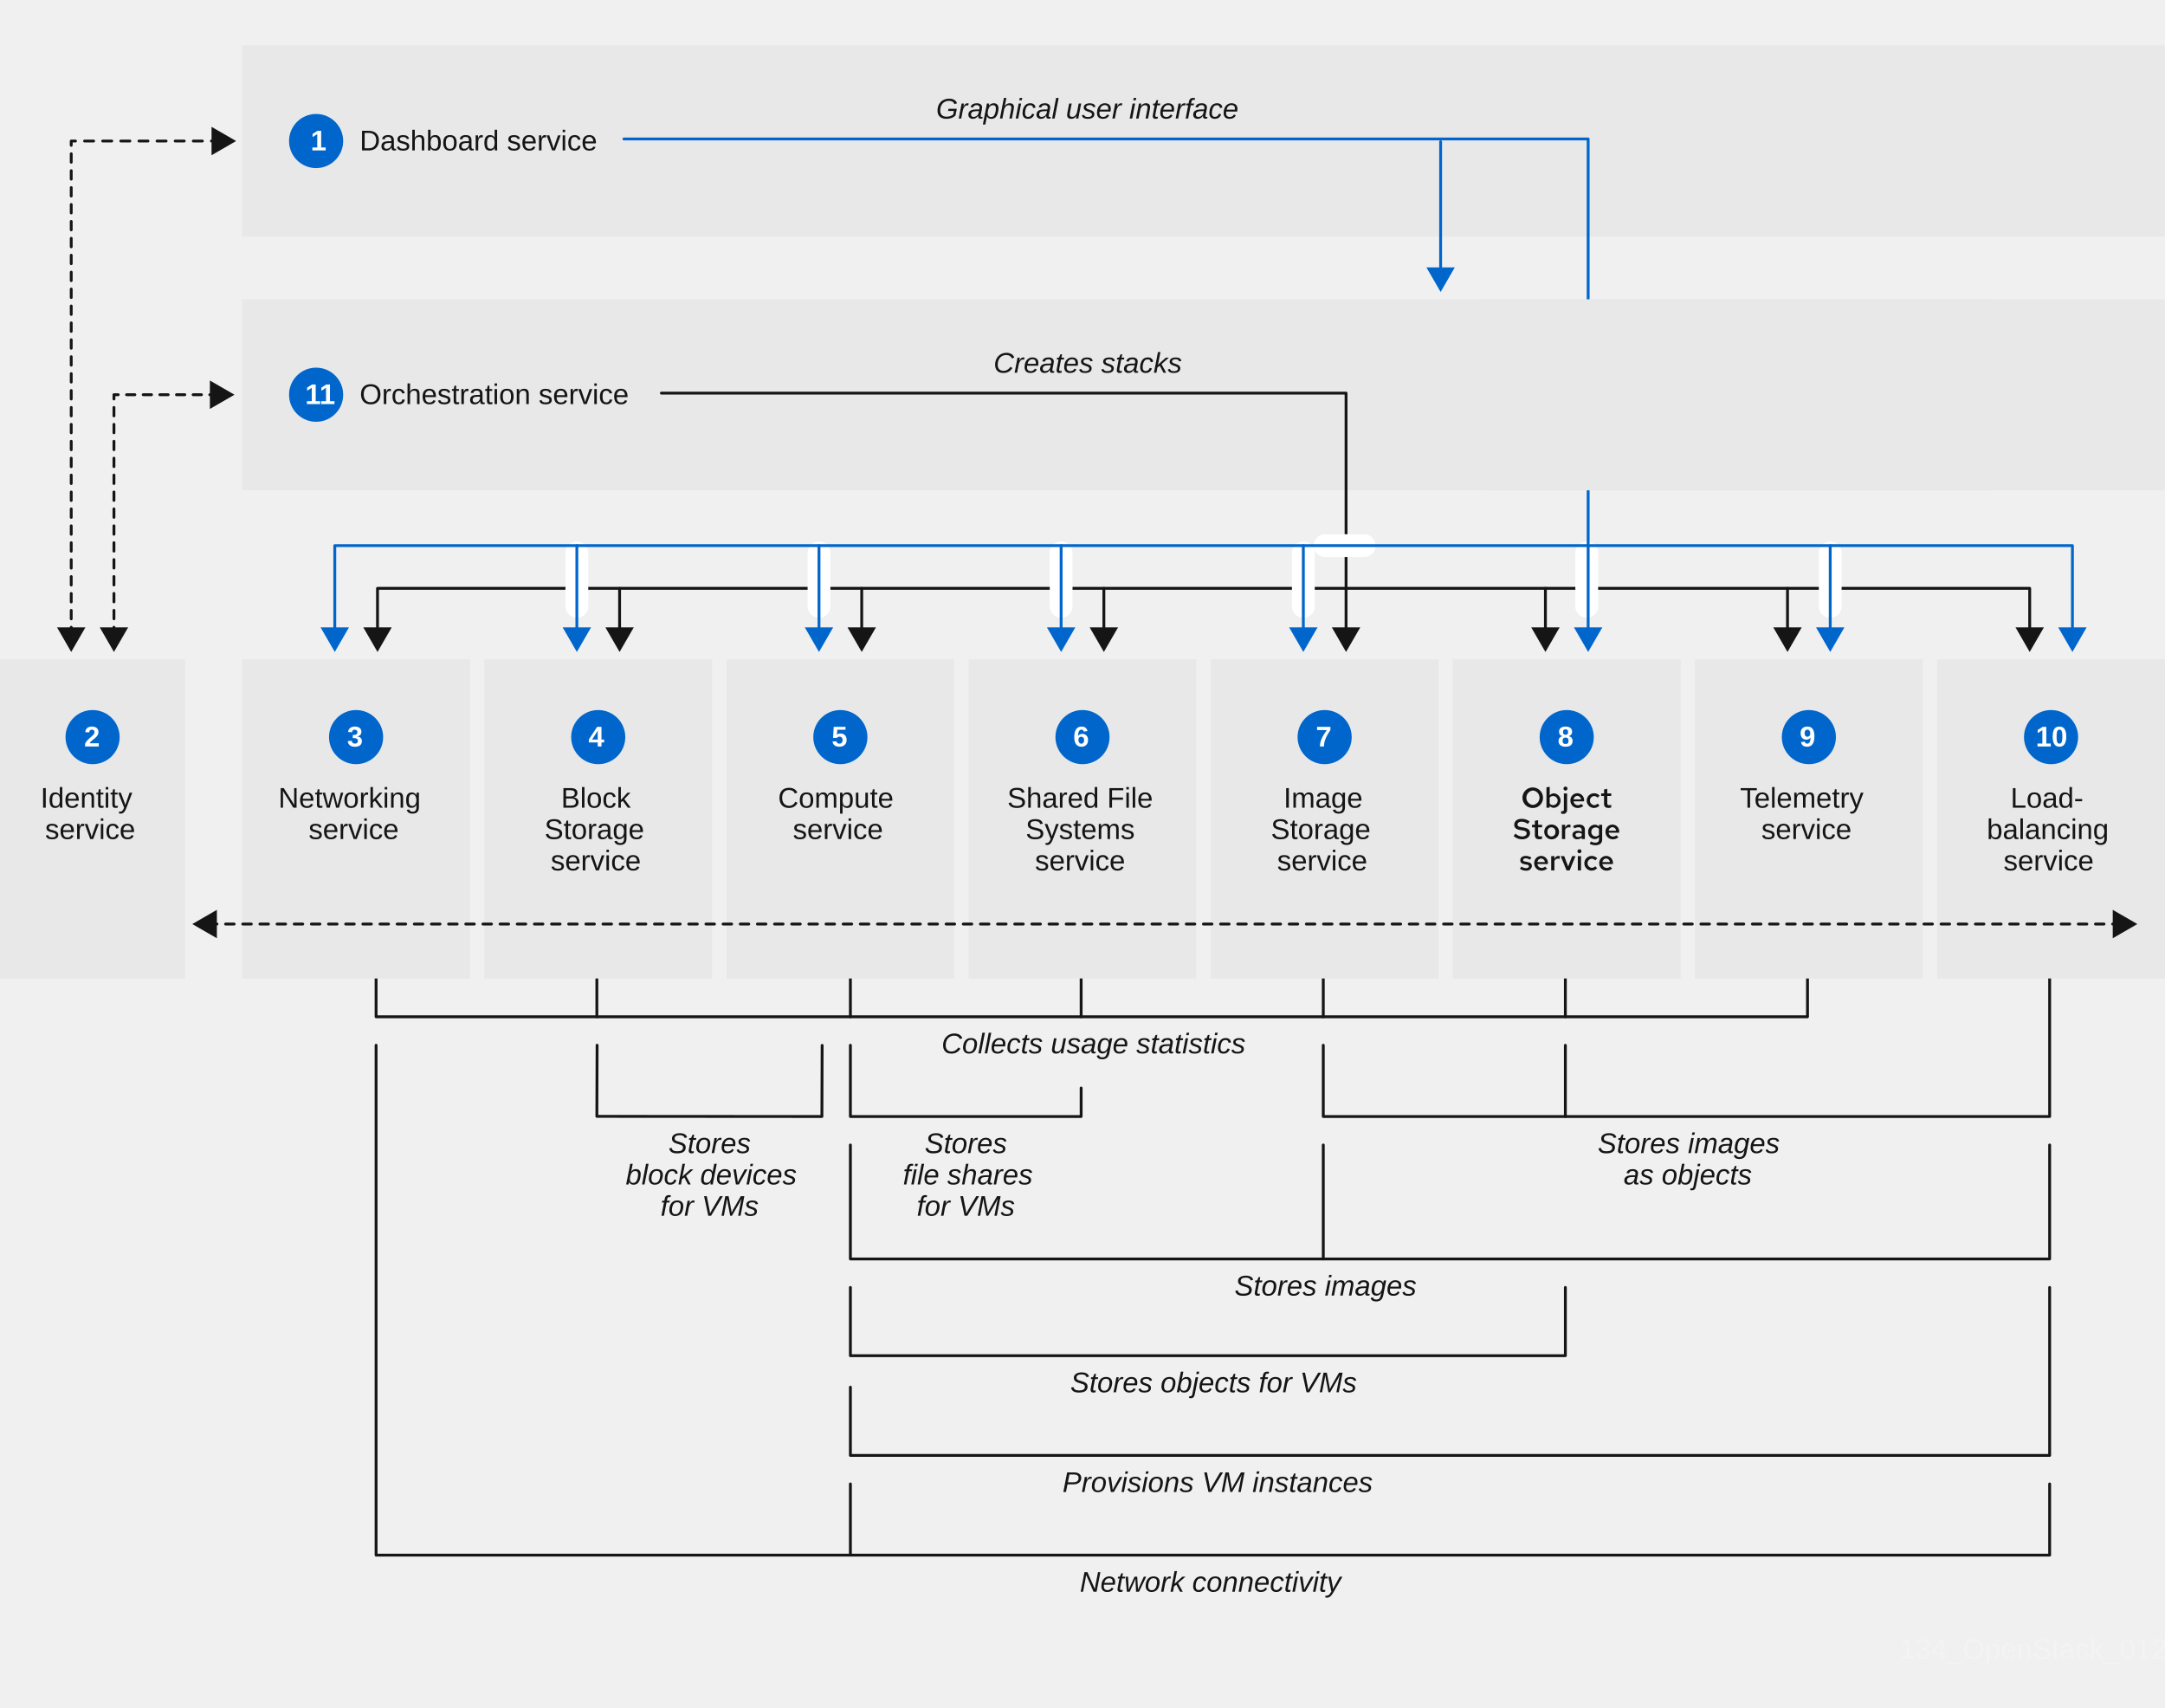
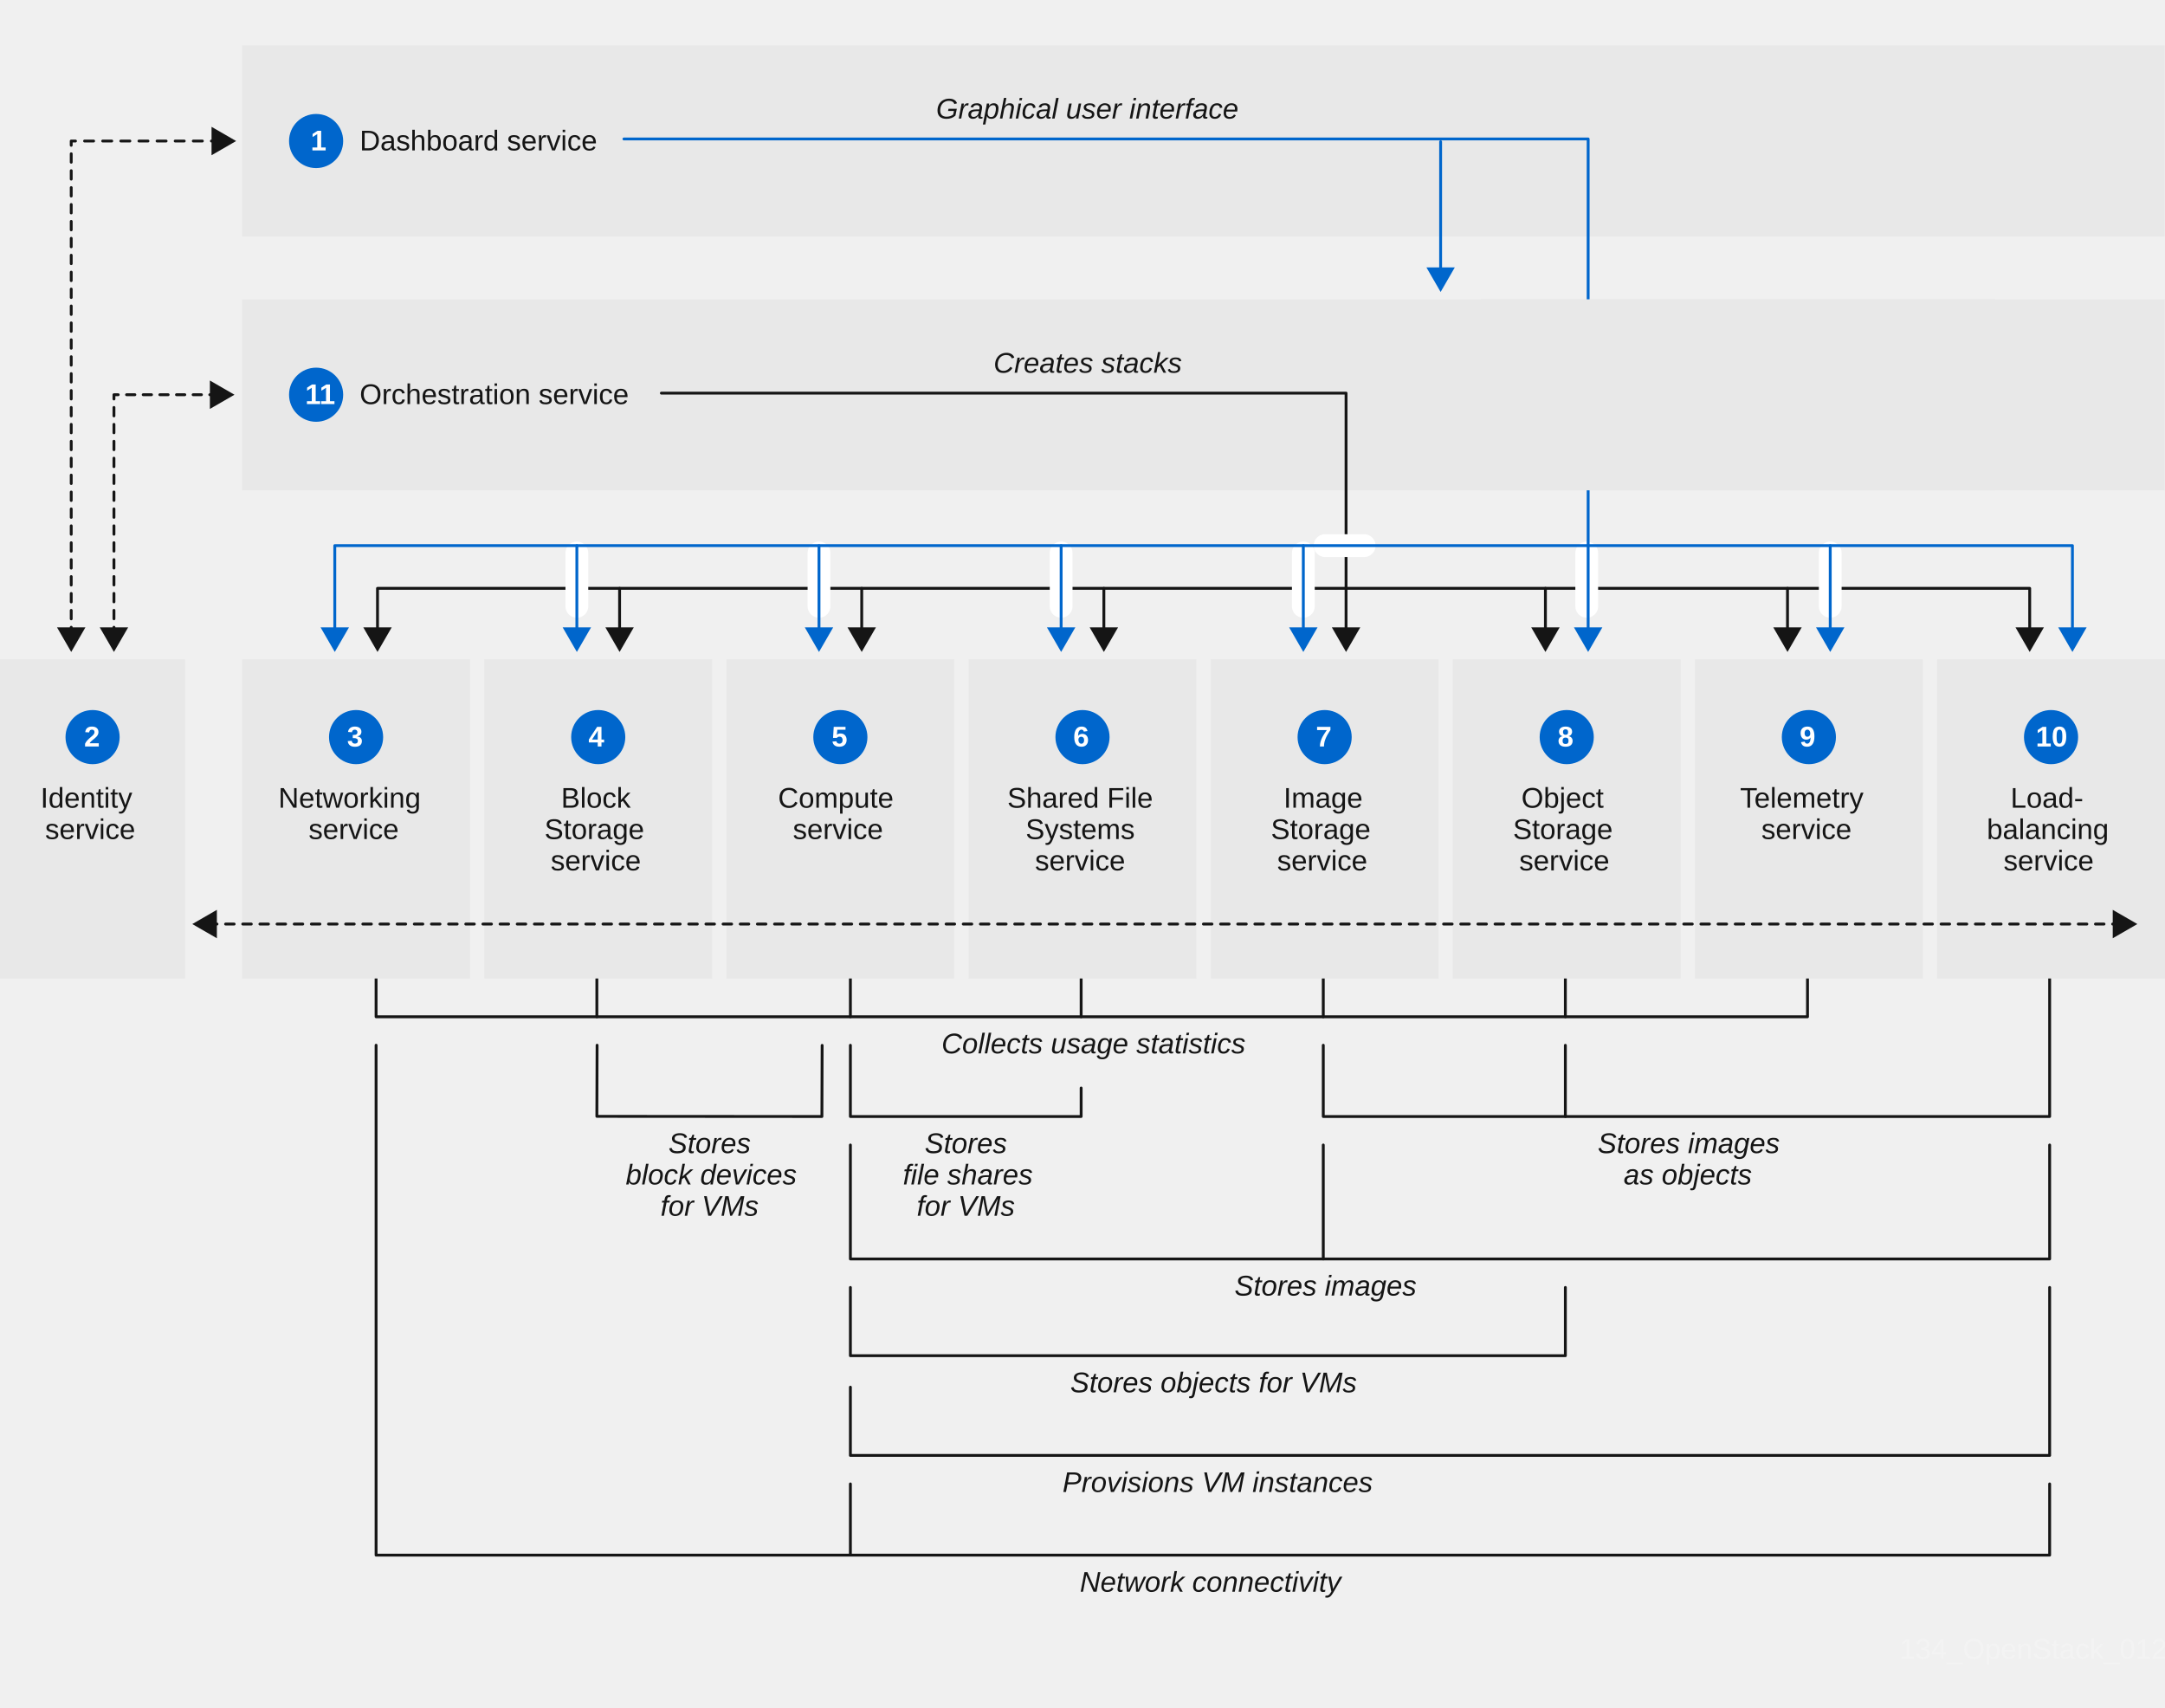
- <svg xmlns="http://www.w3.org/2000/svg" id="ac15c30a-2569-4f9e-b761-9f8e3c5bfe1e" data-name="artwork" width="760" height="599.206">
+ <svg xmlns="http://www.w3.org/2000/svg" id="bf89f82f-19b9-4962-8a4b-f96894149b7a" data-name="artwork" width="760" height="599.206">
  <defs>
-     <style>.b0348dc7-996e-444c-ad64-4f1623950828,.b8bb141e-5f2a-4b8b-8bff-a2b128696cad,.ba7e9391-3ad4-4657-be12-b05b356344ce{fill:none}.b8bb141e-5f2a-4b8b-8bff-a2b128696cad{stroke:#151515}.b0348dc7-996e-444c-ad64-4f1623950828,.b8bb141e-5f2a-4b8b-8bff-a2b128696cad,.ba7e9391-3ad4-4657-be12-b05b356344ce{stroke-linecap:round;stroke-linejoin:round}.a1aef570-96f4-407b-bcdc-4aada5fc1b06,.ad64ee9d-579e-400a-8938-ec114258412b,.e47dbbff-6b4e-4b8a-8843-1937bdb84bd2{fill:#151515}.bc01a50a-28f8-4f6d-a5ea-a149a6041d0a{fill:#e8e8e8}.a1aef570-96f4-407b-bcdc-4aada5fc1b06,.aa58d46d-a287-433b-8b75-a0287cbec2be,.e47dbbff-6b4e-4b8a-8843-1937bdb84bd2{font-size:10px}.a1aef570-96f4-407b-bcdc-4aada5fc1b06,.e47dbbff-6b4e-4b8a-8843-1937bdb84bd2{font-family:RedHatText,"Red Hat Text",Overpass,"Helvetica Neue",Arial,sans-serif}.e47dbbff-6b4e-4b8a-8843-1937bdb84bd2{font-weight:500}.a1aef570-96f4-407b-bcdc-4aada5fc1b06{font-style:italic}.b6a34651-bfe9-490f-8fd4-733f88f448ff{fill:#06c}.aa58d46d-a287-433b-8b75-a0287cbec2be{fill:#fff;font-family:RedHatText,"Red Hat Text",Overpass,"Helvetica Neue",Arial,sans-serif;font-weight:700}.ba7e9391-3ad4-4657-be12-b05b356344ce{stroke:#06c}.b0348dc7-996e-444c-ad64-4f1623950828{stroke:#fff;stroke-width:8px}</style>
+     <style>.b1bb5bec-ab3e-45ec-b8b2-d15ef9ad5c98,.b5334657-1149-43d6-987f-24b6408ed838,.fb2472cb-b3e9-4da9-8cba-d9213ce6f237{fill:none}.b1bb5bec-ab3e-45ec-b8b2-d15ef9ad5c98{stroke:#151515}.b1bb5bec-ab3e-45ec-b8b2-d15ef9ad5c98,.b5334657-1149-43d6-987f-24b6408ed838,.fb2472cb-b3e9-4da9-8cba-d9213ce6f237{stroke-linecap:round;stroke-linejoin:round}.e354d620-fefc-413b-b3a9-660295110f56,.f19b037a-9307-421c-aa96-d097c6e5612b,.f28f5aa0-0d76-47d8-b101-5f78dd108b31{fill:#151515}.b642b096-ee18-4a50-b0bc-30c185a27d30{fill:#e8e8e8}.ac3eb8dc-124d-4f9a-b345-d68031b48634,.e354d620-fefc-413b-b3a9-660295110f56,.f28f5aa0-0d76-47d8-b101-5f78dd108b31{font-size:10px}.e354d620-fefc-413b-b3a9-660295110f56,.f28f5aa0-0d76-47d8-b101-5f78dd108b31{font-family:RedHatText,"Red Hat Text",Overpass,"Helvetica Neue",Arial,sans-serif}.f28f5aa0-0d76-47d8-b101-5f78dd108b31{font-weight:500}.e354d620-fefc-413b-b3a9-660295110f56{font-style:italic}.a552f5f5-fb8c-4cc0-9c95-77fc52b6f1a5{fill:#06c}.ac3eb8dc-124d-4f9a-b345-d68031b48634{fill:#fff;font-family:RedHatText,"Red Hat Text",Overpass,"Helvetica Neue",Arial,sans-serif;font-weight:700}.b5334657-1149-43d6-987f-24b6408ed838{stroke:#06c}.fb2472cb-b3e9-4da9-8cba-d9213ce6f237{stroke:#fff;stroke-width:8px}</style>
  </defs>
-   <path class="b8bb141e-5f2a-4b8b-8bff-a2b128696cad" d="M634.505 343.438v13.439H132.021v-13.439M75.718 49.5h-1.5" />
+   <path class="b1bb5bec-ab3e-45ec-b8b2-d15ef9ad5c98" d="M634.505 343.438v13.439H132.021v-13.439M75.718 49.5h-1.5" />
  <path stroke-dasharray="3.181 3.181" stroke-linecap="round" stroke-linejoin="round" stroke="#151515" fill="none" d="M71.037 49.5H28.091" />
-   <path class="b8bb141e-5f2a-4b8b-8bff-a2b128696cad" d="M26.5 49.5H25V51" />
+   <path class="b1bb5bec-ab3e-45ec-b8b2-d15ef9ad5c98" d="M26.5 49.5H25V51" />
  <path stroke-dasharray="2.968 2.968" stroke-linecap="round" stroke-linejoin="round" stroke="#151515" fill="none" d="M25 53.968v164.705" />
-   <path class="b8bb141e-5f2a-4b8b-8bff-a2b128696cad" d="M25 220.157v1.5" />
-   <path class="ad64ee9d-579e-400a-8938-ec114258412b" d="M74.259 44.514l8.635 4.986-8.635 4.986v-9.972zM20.014 220.198L25 228.833l4.987-8.635h-9.973z" />
-   <path class="b8bb141e-5f2a-4b8b-8bff-a2b128696cad" d="M75.136 138.542h-1.5" />
+   <path class="b1bb5bec-ab3e-45ec-b8b2-d15ef9ad5c98" d="M25 220.157v1.5" />
+   <path class="f19b037a-9307-421c-aa96-d097c6e5612b" d="M74.259 44.514l8.635 4.986-8.635 4.986v-9.972zM20.014 220.198L25 228.833l4.987-8.635h-9.973z" />
+   <path class="b1bb5bec-ab3e-45ec-b8b2-d15ef9ad5c98" d="M75.136 138.542h-1.5" />
  <path stroke-dasharray="2.921 2.921" stroke-linecap="round" stroke-linejoin="round" stroke="#151515" fill="none" d="M70.715 138.542H42.961" />
-   <path class="b8bb141e-5f2a-4b8b-8bff-a2b128696cad" d="M41.5 138.542H40v1.5" />
+   <path class="b1bb5bec-ab3e-45ec-b8b2-d15ef9ad5c98" d="M41.5 138.542H40v1.5" />
  <path stroke-dasharray="2.967 2.967" stroke-linecap="round" stroke-linejoin="round" stroke="#151515" fill="none" d="M40 143.01v75.663" />
-   <path class="b8bb141e-5f2a-4b8b-8bff-a2b128696cad" d="M40 220.157v1.5" />
-   <path class="ad64ee9d-579e-400a-8938-ec114258412b" d="M73.677 133.556l8.635 4.986-8.635 4.987v-9.973zM35.014 220.198L40 228.833l4.987-8.635h-9.973z" />
-   <path class="b8bb141e-5f2a-4b8b-8bff-a2b128696cad" d="M288.604 366.915l-.083 24.965-79-.052.083-24.966M549.504 451.88v23.957H298.521V451.88M719.505 401.88v40H298.521v-40.003M719.505 343.438v48.442H464.521v-25.014" />
-   <path class="b8bb141e-5f2a-4b8b-8bff-a2b128696cad" d="M719.505 520.837v25H132.021V366.862M298.521 343.438v13.439M379.521 343.438v13.439M209.521 343.438v13.439M464.521 343.438v13.439M549.503 343.438v13.439M549.503 366.889v24.991M464.521 401.88v40M298.521 520.837v25" />
-   <path class="bc01a50a-28f8-4f6d-a5ea-a149a6041d0a" d="M85 15.943h674.897v67.049H85zM0 231.438h65v112H0z" />
-   <text class="e47dbbff-6b4e-4b8a-8843-1937bdb84bd2" transform="translate(14.205 283.493)">Identity<tspan x="1.62" y="11">service</tspan>
+   <path class="b1bb5bec-ab3e-45ec-b8b2-d15ef9ad5c98" d="M40 220.157v1.5" />
+   <path class="f19b037a-9307-421c-aa96-d097c6e5612b" d="M73.677 133.556l8.635 4.986-8.635 4.987v-9.973zM35.014 220.198L40 228.833l4.987-8.635h-9.973z" />
+   <path class="b1bb5bec-ab3e-45ec-b8b2-d15ef9ad5c98" d="M288.604 366.915l-.083 24.965-79-.052.083-24.966M549.504 451.88v23.957H298.521V451.88M719.505 401.88v40H298.521v-40.003M719.505 343.438v48.442H464.521v-25.014" />
+   <path class="b1bb5bec-ab3e-45ec-b8b2-d15ef9ad5c98" d="M719.505 520.837v25H132.021V366.862M298.521 343.438v13.439M379.521 343.438v13.439M209.521 343.438v13.439M464.521 343.438v13.439M549.503 343.438v13.439M549.503 366.889v24.991M464.521 401.88v40M298.521 520.837v25" />
+   <path class="b642b096-ee18-4a50-b0bc-30c185a27d30" d="M85 15.943h674.897v67.049H85zM0 231.438h65v112H0z" />
+   <text class="f28f5aa0-0d76-47d8-b101-5f78dd108b31" transform="translate(14.205 283.493)">Identity<tspan x="1.62" y="11">service</tspan>
  </text>
-   <text class="a1aef570-96f4-407b-bcdc-4aada5fc1b06" transform="translate(234.638 404.72)">Stores<tspan x="-14.98" y="11">block devices</tspan>
+   <text class="e354d620-fefc-413b-b3a9-660295110f56" transform="translate(234.638 404.72)">Stores<tspan x="-14.98" y="11">block devices</tspan>
    <tspan x="-2.79" y="22">for VMs</tspan>
  </text>
-   <text class="a1aef570-96f4-407b-bcdc-4aada5fc1b06" transform="translate(328.603 41.615)">Graphical user interface</text>
-   <text class="a1aef570-96f4-407b-bcdc-4aada5fc1b06" transform="translate(433.347 454.72)">Stores images</text>
-   <path class="b8bb141e-5f2a-4b8b-8bff-a2b128696cad" d="M379.521 381.877v10.003h-81v-25.003" />
-   <text class="a1aef570-96f4-407b-bcdc-4aada5fc1b06" transform="translate(324.596 404.72)">Stores<tspan x="-7.64" y="11">file shares</tspan>
+   <text class="e354d620-fefc-413b-b3a9-660295110f56" transform="translate(328.603 41.615)">Graphical user interface</text>
+   <text class="e354d620-fefc-413b-b3a9-660295110f56" transform="translate(433.347 454.72)">Stores images</text>
+   <path class="b1bb5bec-ab3e-45ec-b8b2-d15ef9ad5c98" d="M379.521 381.877v10.003h-81v-25.003" />
+   <text class="e354d620-fefc-413b-b3a9-660295110f56" transform="translate(324.596 404.72)">Stores<tspan x="-7.64" y="11">file shares</tspan>
    <tspan x="-2.79" y="22">for VMs</tspan>
  </text>
-   <text class="a1aef570-96f4-407b-bcdc-4aada5fc1b06" transform="translate(560.838 404.72)">Stores images<tspan x="9.13" y="11">as objects</tspan>
+   <text class="e354d620-fefc-413b-b3a9-660295110f56" transform="translate(560.838 404.72)">Stores images<tspan x="9.13" y="11">as objects</tspan>
  </text>
-   <text class="a1aef570-96f4-407b-bcdc-4aada5fc1b06" transform="translate(375.708 488.677)">Stores objects for VMs</text>
-   <path class="b8bb141e-5f2a-4b8b-8bff-a2b128696cad" d="M719.505 451.88v58.957H298.521V486.88" />
-   <text class="a1aef570-96f4-407b-bcdc-4aada5fc1b06" transform="translate(372.964 523.677)">Provisions VM instances</text>
-   <text class="a1aef570-96f4-407b-bcdc-4aada5fc1b06" transform="translate(379.054 558.677)">Network connectivity</text>
-   <text class="a1aef570-96f4-407b-bcdc-4aada5fc1b06" transform="translate(330.514 369.718)">Collects usage statistics</text>
-   <text class="e47dbbff-6b4e-4b8a-8843-1937bdb84bd2" transform="translate(126.258 52.785)">Dashboard service</text>
-   <path class="b6a34651-bfe9-490f-8fd4-733f88f448ff" d="M120.467 49.5a9.5 9.5 0 11-9.5-9.5 9.5 9.5 0 019.5 9.5z" />
-   <text class="aa58d46d-a287-433b-8b75-a0287cbec2be" transform="translate(109.042 52.785)">1</text>
-   <path class="b6a34651-bfe9-490f-8fd4-733f88f448ff" d="M42 258.715a9.5 9.5 0 11-9.5-9.5 9.5 9.5 0 019.5 9.5z" />
-   <text class="aa58d46d-a287-433b-8b75-a0287cbec2be" transform="translate(29.515 261.999)">2</text>
-   <path class="bc01a50a-28f8-4f6d-a5ea-a149a6041d0a" d="M680 231.438h80v112h-80z" />
-   <text class="e47dbbff-6b4e-4b8a-8843-1937bdb84bd2" transform="translate(705.775 283.493)">Load-<tspan x="-8.33" y="11">balancing</tspan>
+   <text class="e354d620-fefc-413b-b3a9-660295110f56" transform="translate(375.708 488.677)">Stores objects for VMs</text>
+   <path class="b1bb5bec-ab3e-45ec-b8b2-d15ef9ad5c98" d="M719.505 451.88v58.957H298.521V486.88" />
+   <text class="e354d620-fefc-413b-b3a9-660295110f56" transform="translate(372.964 523.677)">Provisions VM instances</text>
+   <text class="e354d620-fefc-413b-b3a9-660295110f56" transform="translate(379.054 558.677)">Network connectivity</text>
+   <text class="e354d620-fefc-413b-b3a9-660295110f56" transform="translate(330.514 369.718)">Collects usage statistics</text>
+   <text class="f28f5aa0-0d76-47d8-b101-5f78dd108b31" transform="translate(126.258 52.785)">Dashboard service</text>
+   <path class="a552f5f5-fb8c-4cc0-9c95-77fc52b6f1a5" d="M120.467 49.5a9.5 9.5 0 11-9.5-9.5 9.5 9.5 0 019.5 9.5z" />
+   <text class="ac3eb8dc-124d-4f9a-b345-d68031b48634" transform="translate(109.042 52.785)">1</text>
+   <path class="a552f5f5-fb8c-4cc0-9c95-77fc52b6f1a5" d="M42 258.715a9.5 9.5 0 11-9.5-9.5 9.5 9.5 0 019.5 9.5z" />
+   <text class="ac3eb8dc-124d-4f9a-b345-d68031b48634" transform="translate(29.515 261.999)">2</text>
+   <path class="b642b096-ee18-4a50-b0bc-30c185a27d30" d="M680 231.438h80v112h-80z" />
+   <text class="f28f5aa0-0d76-47d8-b101-5f78dd108b31" transform="translate(705.775 283.493)">Load-<tspan x="-8.33" y="11">balancing</tspan>
    <tspan x="-2.45" y="22">service</tspan>
  </text>
-   <path class="b6a34651-bfe9-490f-8fd4-733f88f448ff" d="M729.5 258.715a9.5 9.5 0 11-9.5-9.5 9.5 9.5 0 019.5 9.5z" />
-   <text class="aa58d46d-a287-433b-8b75-a0287cbec2be" transform="translate(714.621 261.999)">10</text>
-   <path class="bc01a50a-28f8-4f6d-a5ea-a149a6041d0a" d="M85 105.051h674.897V172.1H85z" />
-   <text class="e47dbbff-6b4e-4b8a-8843-1937bdb84bd2" transform="translate(126.258 141.828)">Orchestration service</text>
-   <path class="b6a34651-bfe9-490f-8fd4-733f88f448ff" d="M120.467 138.543a9.5 9.5 0 11-9.5-9.5 9.5 9.5 0 019.5 9.5z" />
-   <text class="aa58d46d-a287-433b-8b75-a0287cbec2be" transform="translate(107.118 141.828)">11</text>
-   <text class="a1aef570-96f4-407b-bcdc-4aada5fc1b06" transform="translate(348.773 130.821)">Creates stacks</text>
-   <path class="b8bb141e-5f2a-4b8b-8bff-a2b128696cad" d="M132.521 221.657V206.5h579.983v15.157" />
-   <path class="ad64ee9d-579e-400a-8938-ec114258412b" d="M137.508 220.198l-4.987 8.635-4.986-8.635h9.973zM707.518 220.198l4.986 8.635 4.986-8.635h-9.972z" />
-   <path class="bc01a50a-28f8-4f6d-a5ea-a149a6041d0a" d="M340 231.438h80v112h-80z" />
-   <text class="e47dbbff-6b4e-4b8a-8843-1937bdb84bd2" transform="translate(353.595 283.493)">Shared File<tspan x="6.43" y="11">Systems</tspan>
+   <path class="a552f5f5-fb8c-4cc0-9c95-77fc52b6f1a5" d="M729.5 258.715a9.5 9.5 0 11-9.5-9.5 9.5 9.5 0 019.5 9.5z" />
+   <text class="ac3eb8dc-124d-4f9a-b345-d68031b48634" transform="translate(714.621 261.999)">10</text>
+   <path class="b642b096-ee18-4a50-b0bc-30c185a27d30" d="M85 105.051h674.897V172.1H85z" />
+   <text class="f28f5aa0-0d76-47d8-b101-5f78dd108b31" transform="translate(126.258 141.828)">Orchestration service</text>
+   <path class="a552f5f5-fb8c-4cc0-9c95-77fc52b6f1a5" d="M120.467 138.543a9.5 9.5 0 11-9.5-9.5 9.5 9.5 0 019.5 9.5z" />
+   <text class="ac3eb8dc-124d-4f9a-b345-d68031b48634" transform="translate(107.118 141.828)">11</text>
+   <text class="e354d620-fefc-413b-b3a9-660295110f56" transform="translate(348.773 130.821)">Creates stacks</text>
+   <path class="b1bb5bec-ab3e-45ec-b8b2-d15ef9ad5c98" d="M132.521 221.657V206.5h579.983v15.157" />
+   <path class="f19b037a-9307-421c-aa96-d097c6e5612b" d="M137.508 220.198l-4.987 8.635-4.986-8.635h9.973zM707.518 220.198l4.986 8.635 4.986-8.635h-9.972z" />
+   <path class="b642b096-ee18-4a50-b0bc-30c185a27d30" d="M340 231.438h80v112h-80z" />
+   <text class="f28f5aa0-0d76-47d8-b101-5f78dd108b31" transform="translate(353.595 283.493)">Shared File<tspan x="6.43" y="11">Systems</tspan>
    <tspan x="9.73" y="22">service</tspan>
  </text>
-   <path class="b6a34651-bfe9-490f-8fd4-733f88f448ff" d="M389.5 258.715a9.5 9.5 0 11-9.5-9.5 9.5 9.5 0 019.5 9.5z" />
-   <text class="aa58d46d-a287-433b-8b75-a0287cbec2be" transform="translate(376.745 261.999)">6</text>
+   <path class="a552f5f5-fb8c-4cc0-9c95-77fc52b6f1a5" d="M389.5 258.715a9.5 9.5 0 11-9.5-9.5 9.5 9.5 0 019.5 9.5z" />
+   <text class="ac3eb8dc-124d-4f9a-b345-d68031b48634" transform="translate(376.745 261.999)">6</text>
+   <path class="b642b096-ee18-4a50-b0bc-30c185a27d30" d="M85 231.438h80v112H85z" />
+   <text class="f28f5aa0-0d76-47d8-b101-5f78dd108b31" transform="translate(97.7 283.493)">Networking<tspan x="10.625" y="11">service</tspan>
+   </text>
+   <path class="a552f5f5-fb8c-4cc0-9c95-77fc52b6f1a5" d="M134.5 258.715a9.5 9.5 0 11-9.5-9.5 9.5 9.5 0 019.5 9.5z" />
+   <text class="ac3eb8dc-124d-4f9a-b345-d68031b48634" transform="translate(121.835 261.999)">3</text>
  <g>
-     <path class="bc01a50a-28f8-4f6d-a5ea-a149a6041d0a" d="M85 231.438h80v112H85z" />
-     <text class="e47dbbff-6b4e-4b8a-8843-1937bdb84bd2" transform="translate(97.7 283.493)">Networking<tspan x="10.625" y="11">service</tspan>
+     <path class="b642b096-ee18-4a50-b0bc-30c185a27d30" d="M170 231.438h80v112h-80z" />
+     <text class="f28f5aa0-0d76-47d8-b101-5f78dd108b31" transform="translate(196.951 283.493)">Block<tspan x="-5.82" y="11">Storage</tspan>
+       <tspan x="-3.625" y="22">service</tspan>
    </text>
-     <path class="b6a34651-bfe9-490f-8fd4-733f88f448ff" d="M134.5 258.715a9.5 9.5 0 11-9.5-9.5 9.5 9.5 0 019.5 9.5z" />
-     <text class="aa58d46d-a287-433b-8b75-a0287cbec2be" transform="translate(121.835 261.999)">3</text>
+     <path class="a552f5f5-fb8c-4cc0-9c95-77fc52b6f1a5" d="M219.5 258.715a9.5 9.5 0 11-9.5-9.5 9.5 9.5 0 019.5 9.5z" />
+     <text class="ac3eb8dc-124d-4f9a-b345-d68031b48634" transform="translate(206.55 261.999)">4</text>
  </g>
  <g>
-     <path class="bc01a50a-28f8-4f6d-a5ea-a149a6041d0a" d="M170 231.438h80v112h-80z" />
-     <text class="e47dbbff-6b4e-4b8a-8843-1937bdb84bd2" transform="translate(196.951 283.493)">Block<tspan x="-5.82" y="11">Storage</tspan>
-       <tspan x="-3.625" y="22">service</tspan>
+     <path class="b642b096-ee18-4a50-b0bc-30c185a27d30" d="M255 231.438h80v112h-80z" />
+     <text class="f28f5aa0-0d76-47d8-b101-5f78dd108b31" transform="translate(273.115 283.493)">Compute<tspan x="5.21" y="11">service</tspan>
    </text>
-     <path class="b6a34651-bfe9-490f-8fd4-733f88f448ff" d="M219.5 258.715a9.5 9.5 0 11-9.5-9.5 9.5 9.5 0 019.5 9.5z" />
-     <text class="aa58d46d-a287-433b-8b75-a0287cbec2be" transform="translate(206.55 261.999)">4</text>
+     <path class="a552f5f5-fb8c-4cc0-9c95-77fc52b6f1a5" d="M304.5 258.715a9.5 9.5 0 11-9.5-9.5 9.5 9.5 0 019.5 9.5z" />
+     <text class="ac3eb8dc-124d-4f9a-b345-d68031b48634" transform="translate(291.92 261.999)">5</text>
+   </g>
+   <path class="b642b096-ee18-4a50-b0bc-30c185a27d30" d="M425 231.438h80v112h-80z" />
+   <text class="f28f5aa0-0d76-47d8-b101-5f78dd108b31" transform="translate(450.575 283.493)">Image<tspan x="-4.445" y="11">Storage</tspan>
+     <tspan x="-2.25" y="22">service</tspan>
+   </text>
+   <g>
+     <path class="a552f5f5-fb8c-4cc0-9c95-77fc52b6f1a5" d="M474.5 258.715a9.5 9.5 0 11-9.5-9.5 9.5 9.5 0 019.5 9.5z" />
+     <text class="ac3eb8dc-124d-4f9a-b345-d68031b48634" transform="translate(461.911 261.999)">7</text>
+   </g>
+   <path class="b642b096-ee18-4a50-b0bc-30c185a27d30" d="M509.983 231.438h80v112h-80z" />
+   <g>
+     <path class="a552f5f5-fb8c-4cc0-9c95-77fc52b6f1a5" d="M559.483 258.715a9.5 9.5 0 11-9.5-9.5 9.5 9.5 0 019.5 9.5z" />
+     <text class="ac3eb8dc-124d-4f9a-b345-d68031b48634" transform="translate(546.794 261.999)">8</text>
  </g>
  <g>
-     <path class="bc01a50a-28f8-4f6d-a5ea-a149a6041d0a" d="M255 231.438h80v112h-80z" />
-     <text class="e47dbbff-6b4e-4b8a-8843-1937bdb84bd2" transform="translate(273.115 283.493)">Compute<tspan x="5.21" y="11">service</tspan>
+     <path class="b642b096-ee18-4a50-b0bc-30c185a27d30" d="M594.983 231.438h80v112h-80z" />
+     <text class="f28f5aa0-0d76-47d8-b101-5f78dd108b31" transform="translate(610.833 283.493)">Telemetry<tspan x="7.475" y="11">service</tspan>
    </text>
-     <path class="b6a34651-bfe9-490f-8fd4-733f88f448ff" d="M304.5 258.715a9.5 9.5 0 11-9.5-9.5 9.5 9.5 0 019.5 9.5z" />
-     <text class="aa58d46d-a287-433b-8b75-a0287cbec2be" transform="translate(291.92 261.999)">5</text>
+     <path class="a552f5f5-fb8c-4cc0-9c95-77fc52b6f1a5" d="M644.483 258.715a9.5 9.5 0 11-9.5-9.5 9.5 9.5 0 019.5 9.5z" />
+     <text class="ac3eb8dc-124d-4f9a-b345-d68031b48634" transform="translate(631.748 261.999)">9</text>
  </g>
  <g>
-     <path class="bc01a50a-28f8-4f6d-a5ea-a149a6041d0a" d="M425 231.438h80v112h-80z" />
-     <text class="e47dbbff-6b4e-4b8a-8843-1937bdb84bd2" transform="translate(450.575 283.493)">Image<tspan x="-4.445" y="11">Storage</tspan>
-       <tspan x="-2.25" y="22">service</tspan>
-     </text>
-     <path class="b6a34651-bfe9-490f-8fd4-733f88f448ff" d="M474.5 258.715a9.5 9.5 0 11-9.5-9.5 9.5 9.5 0 019.5 9.5z" />
-     <text class="aa58d46d-a287-433b-8b75-a0287cbec2be" transform="translate(461.911 261.999)">7</text>
+     <path class="b1bb5bec-ab3e-45ec-b8b2-d15ef9ad5c98" d="M472.521 221.657v-83.676H232.163" />
+     <path class="f19b037a-9307-421c-aa96-d097c6e5612b" d="M477.508 220.198l-4.987 8.635-4.986-8.635h9.973z" />
  </g>
  <g>
-     <path class="bc01a50a-28f8-4f6d-a5ea-a149a6041d0a" d="M509.983 231.438h80v112h-80z" />
-     <path class="ad64ee9d-579e-400a-8938-ec114258412b" d="M538.121 283.6a3.609 3.609 0 113.538-3.6 3.541 3.541 0 01-3.538 3.6zm.01-6.147a2.543 2.543 0 000 5.067 2.545 2.545 0 000-5.067zM545.461 283.542a1.862 1.862 0 01-1.479-.7v.65h-1.109v-7.146l1.129-.19v3a1.95 1.95 0 011.54-.71 2.561 2.561 0 01-.081 5.1zM544 279.955v2.088a1.536 1.536 0 001.2.55 1.6 1.6 0 000-3.2 1.471 1.471 0 00-1.2.562zM548.023 285.591v-.909a1.591 1.591 0 00.4.04c.39 0 .56-.16.56-.54v-5.7h1.129v5.747a1.319 1.319 0 01-1.479 1.43 2.621 2.621 0 01-.61-.068zm.82-8.815a.7.7 0 011.409 0 .7.7 0 01-1.409 0zM553.822 283.593a2.546 2.546 0 01-2.549-2.6 2.466 2.466 0 012.438-2.589 2.4 2.4 0 012.37 2.579v.28h-3.7a1.53 1.53 0 001.5 1.369 1.631 1.631 0 001.19-.469l.74.689a2.9 2.9 0 01-1.989.741zm-1.42-3.019h2.609a1.37 1.37 0 00-1.309-1.249 1.346 1.346 0 00-1.302 1.249zM560.811 282.043l.68.68a2.605 2.605 0 01-1.959.87 2.589 2.589 0 010-5.177 2.7 2.7 0 012 .839l-.7.729a1.658 1.658 0 00-1.259-.589 1.606 1.606 0 00.03 3.2 1.539 1.539 0 001.208-.552zM563.083 279.385h-1.01v-.9h1.01v-1.379l1.129-.24v1.619h1.4v.9h-1.4v2.538c0 .49.19.68.7.68a2.074 2.074 0 00.679-.12v.95a3.592 3.592 0 01-.969.14c-1.01 0-1.539-.48-1.539-1.4zM532 292.583a3.5 3.5 0 002.349 1.02c.929 0 1.569-.47 1.569-1.109 0-.57-.339-.83-1.269-1l-1.29-.22c-1.209-.219-1.8-.819-1.8-1.778 0-1.26 1.01-2.1 2.579-2.1a4.674 4.674 0 012.809.91l-.61.9a3.629 3.629 0 00-2.239-.81c-.839 0-1.389.42-1.389.989 0 .5.31.76 1.079.88l1.24.22c1.409.24 2.069.859 2.069 1.919 0 1.279-1.14 2.189-2.809 2.189a4.4 4.4 0 01-2.938-1.13zM538.8 290.385h-1.009v-.9h1.009v-1.379l1.13-.24v1.619h1.4v.9h-1.4v2.538c0 .49.19.68.7.68a2.076 2.076 0 00.68-.12v.95a3.593 3.593 0 01-.97.14c-1.009 0-1.539-.48-1.539-1.4zM544.612 289.4a2.6 2.6 0 11-2.519 2.589 2.5 2.5 0 012.519-2.589zm1.4 2.6a1.415 1.415 0 10-2.8 0 1.413 1.413 0 102.8 0zM548.3 289.485h1.13v1.09a1.483 1.483 0 011.379-1.179 1.3 1.3 0 01.489.1v.989a1.585 1.585 0 00-.619-.12 1.373 1.373 0 00-1.249.829v3.3h-1.13zM551.983 293.053c0-.9.729-1.469 1.909-1.469a3.089 3.089 0 011.349.31v-.55c0-.659-.38-1-1.149-1a3.459 3.459 0 00-1.459.39l-.4-.82a4.8 4.8 0 012.079-.51c1.3 0 2.048.66 2.048 1.82v3.268h-1.119v-.51a2.088 2.088 0 01-1.489.59 1.579 1.579 0 01-1.769-1.519zm2.079.73a1.789 1.789 0 001.179-.409v-.82a2.591 2.591 0 00-1.159-.24c-.64 0-1.04.28-1.04.72 0 .459.4.749 1.02.749zM557.5 291.984a2.417 2.417 0 012.339-2.539 1.888 1.888 0 011.469.68v-.64h1.119v5.178c0 1.289-.839 2-2.358 2a4.352 4.352 0 01-2.01-.48l.4-.84a3.41 3.41 0 001.559.43c.84 0 1.28-.38 1.28-1.109v-.85a1.944 1.944 0 01-1.53.709 2.4 2.4 0 01-2.268-2.539zm2.608 1.6a1.5 1.5 0 001.19-.549v-2.1a1.554 1.554 0 00-1.19-.54 1.493 1.493 0 00-1.488 1.589 1.513 1.513 0 001.491 1.599zM566.142 294.593a2.546 2.546 0 01-2.549-2.6 2.466 2.466 0 012.438-2.589 2.4 2.4 0 012.369 2.579v.28h-3.7a1.53 1.53 0 001.5 1.369 1.631 1.631 0 001.19-.469l.739.689a2.892 2.892 0 01-1.987.741zm-1.42-3.019h2.609a1.37 1.37 0 00-1.31-1.249 1.345 1.345 0 00-1.299 1.249zM534.088 304.153a2.887 2.887 0 001.609.57c.6 0 1.01-.27 1.01-.67 0-.309-.21-.479-.69-.569l-.89-.15c-.969-.18-1.449-.63-1.449-1.379 0-.94.77-1.55 1.939-1.55a3.52 3.52 0 011.969.6l-.529.74a2.738 2.738 0 00-1.51-.48c-.519 0-.859.22-.859.589 0 .32.18.46.709.55l.88.16c1 .19 1.479.65 1.479 1.4a1.835 1.835 0 01-2.039 1.63 3.355 3.355 0 01-2.158-.68zM541.117 305.593a2.546 2.546 0 01-2.549-2.6 2.467 2.467 0 012.439-2.589 2.4 2.4 0 012.368 2.579v.28h-3.7a1.529 1.529 0 001.5 1.369 1.63 1.63 0 001.189-.469l.74.689a2.9 2.9 0 01-1.987.741zm-1.419-3.019h2.608a1.37 1.37 0 00-1.306-1.249 1.345 1.345 0 00-1.3 1.249zM544.528 300.485h1.13v1.09a1.483 1.483 0 011.379-1.179 1.294 1.294 0 01.489.1v.989a1.585 1.585 0 00-.619-.12 1.374 1.374 0 00-1.249.829v3.3h-1.13zM547.868 300.485h1.23l1.389 3.659 1.389-3.659h1.189l-2.059 5.008h-1.089zM553.738 298.776a.7.7 0 011.409 0 .7.7 0 01-1.409 0zm1.269 6.717h-1.129v-5.008h1.129zM559.976 304.043l.68.68a2.605 2.605 0 01-1.959.87 2.589 2.589 0 010-5.177 2.7 2.7 0 012 .839l-.7.729a1.658 1.658 0 00-1.259-.589 1.606 1.606 0 00.03 3.2 1.539 1.539 0 001.208-.552zM563.947 305.593a2.546 2.546 0 01-2.549-2.6 2.466 2.466 0 012.438-2.589 2.4 2.4 0 012.37 2.579v.28h-3.7a1.53 1.53 0 001.5 1.369 1.631 1.631 0 001.19-.469l.74.689a2.9 2.9 0 01-1.989.741zm-1.42-3.019h2.609a1.37 1.37 0 00-1.309-1.249 1.346 1.346 0 00-1.3 1.249z" />
+     <path class="b5334657-1149-43d6-987f-24b6408ed838" d="M505.713 49.751v45.554" />
+     <path class="a552f5f5-fb8c-4cc0-9c95-77fc52b6f1a5" d="M500.726 93.846l4.987 8.635 4.986-8.635h-9.973z" />
+   </g>
+   <g>
+     <path class="b1bb5bec-ab3e-45ec-b8b2-d15ef9ad5c98" d="M217.5 206.5v15.157" />
+     <path class="f19b037a-9307-421c-aa96-d097c6e5612b" d="M212.514 220.198l4.986 8.635 4.986-8.635h-9.972z" />
+     <path class="fb2472cb-b3e9-4da9-8cba-d9213ce6f237" d="M202.5 194.087V212.8" />
    <g>
-       <path class="b6a34651-bfe9-490f-8fd4-733f88f448ff" d="M559.483 258.715a9.5 9.5 0 11-9.5-9.5 9.5 9.5 0 019.5 9.5z" />
-       <text class="aa58d46d-a287-433b-8b75-a0287cbec2be" transform="translate(546.794 261.999)">8</text>
+       <path class="b5334657-1149-43d6-987f-24b6408ed838" d="M202.5 191.5v30.157" />
+       <path class="a552f5f5-fb8c-4cc0-9c95-77fc52b6f1a5" d="M197.514 220.198l4.986 8.635 4.986-8.635h-9.972z" />
    </g>
  </g>
  <g>
-     <path class="bc01a50a-28f8-4f6d-a5ea-a149a6041d0a" d="M594.983 231.438h80v112h-80z" />
-     <text class="e47dbbff-6b4e-4b8a-8843-1937bdb84bd2" transform="translate(610.833 283.493)">Telemetry<tspan x="7.475" y="11">service</tspan>
-     </text>
-     <path class="b6a34651-bfe9-490f-8fd4-733f88f448ff" d="M644.483 258.715a9.5 9.5 0 11-9.5-9.5 9.5 9.5 0 019.5 9.5z" />
-     <text class="aa58d46d-a287-433b-8b75-a0287cbec2be" transform="translate(631.748 261.999)">9</text>
-   </g>
-   <g>
-     <path class="b8bb141e-5f2a-4b8b-8bff-a2b128696cad" d="M472.521 221.657v-83.676H232.163" />
-     <path class="ad64ee9d-579e-400a-8938-ec114258412b" d="M477.508 220.198l-4.987 8.635-4.986-8.635h9.973z" />
-   </g>
-   <g>
-     <path class="ba7e9391-3ad4-4657-be12-b05b356344ce" d="M505.713 49.751v45.554" />
-     <path class="b6a34651-bfe9-490f-8fd4-733f88f448ff" d="M500.726 93.846l4.987 8.635 4.986-8.635h-9.973z" />
-   </g>
-   <g>
-     <path class="b8bb141e-5f2a-4b8b-8bff-a2b128696cad" d="M217.5 206.5v15.157" />
-     <path class="ad64ee9d-579e-400a-8938-ec114258412b" d="M212.514 220.198l4.986 8.635 4.986-8.635h-9.972z" />
-     <path class="b0348dc7-996e-444c-ad64-4f1623950828" d="M202.5 194.087V212.8" />
+     <path class="b1bb5bec-ab3e-45ec-b8b2-d15ef9ad5c98" d="M302.5 206.5v15.157" />
+     <path class="f19b037a-9307-421c-aa96-d097c6e5612b" d="M297.514 220.198l4.986 8.635 4.986-8.635h-9.972z" />
+     <path class="fb2472cb-b3e9-4da9-8cba-d9213ce6f237" d="M287.5 194.087V212.8" />
    <g>
-       <path class="ba7e9391-3ad4-4657-be12-b05b356344ce" d="M202.5 191.5v30.157" />
-       <path class="b6a34651-bfe9-490f-8fd4-733f88f448ff" d="M197.514 220.198l4.986 8.635 4.986-8.635h-9.972z" />
+       <path class="b5334657-1149-43d6-987f-24b6408ed838" d="M287.5 191.5v30.157" />
+       <path class="a552f5f5-fb8c-4cc0-9c95-77fc52b6f1a5" d="M282.514 220.198l4.986 8.635 4.986-8.635h-9.972z" />
    </g>
  </g>
  <g>
-     <path class="b8bb141e-5f2a-4b8b-8bff-a2b128696cad" d="M302.5 206.5v15.157" />
-     <path class="ad64ee9d-579e-400a-8938-ec114258412b" d="M297.514 220.198l4.986 8.635 4.986-8.635h-9.972z" />
-     <path class="b0348dc7-996e-444c-ad64-4f1623950828" d="M287.5 194.087V212.8" />
+     <path class="b1bb5bec-ab3e-45ec-b8b2-d15ef9ad5c98" d="M387.5 206.5v15.157" />
+     <path class="f19b037a-9307-421c-aa96-d097c6e5612b" d="M382.514 220.198l4.986 8.635 4.986-8.635h-9.972z" />
+     <path class="fb2472cb-b3e9-4da9-8cba-d9213ce6f237" d="M372.5 194.087V212.8" />
    <g>
-       <path class="ba7e9391-3ad4-4657-be12-b05b356344ce" d="M287.5 191.5v30.157" />
-       <path class="b6a34651-bfe9-490f-8fd4-733f88f448ff" d="M282.514 220.198l4.986 8.635 4.986-8.635h-9.972z" />
+       <path class="b5334657-1149-43d6-987f-24b6408ed838" d="M372.5 191.5v30.157" />
+       <path class="a552f5f5-fb8c-4cc0-9c95-77fc52b6f1a5" d="M367.514 220.198l4.986 8.635 4.986-8.635h-9.972z" />
    </g>
  </g>
  <g>
-     <path class="b8bb141e-5f2a-4b8b-8bff-a2b128696cad" d="M387.5 206.5v15.157" />
-     <path class="ad64ee9d-579e-400a-8938-ec114258412b" d="M382.514 220.198l4.986 8.635 4.986-8.635h-9.972z" />
-     <path class="b0348dc7-996e-444c-ad64-4f1623950828" d="M372.5 194.087V212.8" />
+     <path class="b1bb5bec-ab3e-45ec-b8b2-d15ef9ad5c98" d="M627.483 206.5v15.157" />
+     <path class="f19b037a-9307-421c-aa96-d097c6e5612b" d="M622.496 220.198l4.987 8.635 4.986-8.635h-9.973z" />
+     <path class="fb2472cb-b3e9-4da9-8cba-d9213ce6f237" d="M642.483 194.087V212.8" />
    <g>
-       <path class="ba7e9391-3ad4-4657-be12-b05b356344ce" d="M372.5 191.5v30.157" />
-       <path class="b6a34651-bfe9-490f-8fd4-733f88f448ff" d="M367.514 220.198l4.986 8.635 4.986-8.635h-9.972z" />
+       <path class="b5334657-1149-43d6-987f-24b6408ed838" d="M642.483 191.5v30.157" />
+       <path class="a552f5f5-fb8c-4cc0-9c95-77fc52b6f1a5" d="M637.496 220.198l4.987 8.635 4.986-8.635h-9.973z" />
    </g>
  </g>
  <g>
-     <path class="b8bb141e-5f2a-4b8b-8bff-a2b128696cad" d="M627.483 206.5v15.157" />
-     <path class="ad64ee9d-579e-400a-8938-ec114258412b" d="M622.496 220.198l4.987 8.635 4.986-8.635h-9.973z" />
-     <path class="b0348dc7-996e-444c-ad64-4f1623950828" d="M642.483 194.087V212.8" />
-     <g>
-       <path class="ba7e9391-3ad4-4657-be12-b05b356344ce" d="M642.483 191.5v30.157" />
-       <path class="b6a34651-bfe9-490f-8fd4-733f88f448ff" d="M637.496 220.198l4.987 8.635 4.986-8.635h-9.973z" />
-     </g>
+     <path class="b1bb5bec-ab3e-45ec-b8b2-d15ef9ad5c98" d="M542.504 206.5v15.157" />
+     <path class="f19b037a-9307-421c-aa96-d097c6e5612b" d="M537.518 220.198l4.986 8.635 4.986-8.635h-9.972z" />
+     <path class="fb2472cb-b3e9-4da9-8cba-d9213ce6f237" d="M557.004 194.087V212.8" />
+   </g>
+   <path class="fb2472cb-b3e9-4da9-8cba-d9213ce6f237" d="M457.521 194.087V212.8M465.165 191.5h13.713" />
+   <g>
+     <path class="b5334657-1149-43d6-987f-24b6408ed838" d="M457.521 191.5v30.157" />
+     <path class="a552f5f5-fb8c-4cc0-9c95-77fc52b6f1a5" d="M452.535 220.198l4.986 8.635 4.987-8.635h-9.973z" />
  </g>
  <g>
-     <path class="b8bb141e-5f2a-4b8b-8bff-a2b128696cad" d="M542.504 206.5v15.157" />
-     <path class="ad64ee9d-579e-400a-8938-ec114258412b" d="M537.518 220.198l4.986 8.635 4.986-8.635h-9.972z" />
-     <path class="b0348dc7-996e-444c-ad64-4f1623950828" d="M557.004 194.087V212.8" />
-   </g>
-   <path class="b0348dc7-996e-444c-ad64-4f1623950828" d="M457.521 194.087V212.8M465.165 191.5h13.713" />
-   <g>
-     <path class="ba7e9391-3ad4-4657-be12-b05b356344ce" d="M457.521 191.5v30.157" />
-     <path class="b6a34651-bfe9-490f-8fd4-733f88f448ff" d="M452.535 220.198l4.986 8.635 4.987-8.635h-9.973z" />
+     <path class="b5334657-1149-43d6-987f-24b6408ed838" d="M117.521 221.657V191.5h609.983v30.157" />
+     <path class="a552f5f5-fb8c-4cc0-9c95-77fc52b6f1a5" d="M122.508 220.198l-4.987 8.635-4.986-8.635h9.973zM722.518 220.198l4.986 8.635 4.986-8.635h-9.972z" />
  </g>
  <g>
-     <path class="ba7e9391-3ad4-4657-be12-b05b356344ce" d="M117.521 221.657V191.5h609.983v30.157" />
-     <path class="b6a34651-bfe9-490f-8fd4-733f88f448ff" d="M122.508 220.198l-4.987 8.635-4.986-8.635h9.973zM722.518 220.198l4.986 8.635 4.986-8.635h-9.972z" />
+     <path class="b5334657-1149-43d6-987f-24b6408ed838" d="M557.504 221.657V48.775H219.021" />
+     <path class="a552f5f5-fb8c-4cc0-9c95-77fc52b6f1a5" d="M562.49 220.198l-4.986 8.635-4.986-8.635h9.972z" />
  </g>
-   <g>
-     <path class="ba7e9391-3ad4-4657-be12-b05b356344ce" d="M557.504 221.657V48.775H219.021" />
-     <path class="b6a34651-bfe9-490f-8fd4-733f88f448ff" d="M562.49 220.198l-4.986 8.635-4.986-8.635h9.972z" />
-   </g>
-   <path class="bc01a50a-28f8-4f6d-a5ea-a149a6041d0a" d="M519.946 105.051h180.37V172.1h-180.37z" />
+   <path class="b642b096-ee18-4a50-b0bc-30c185a27d30" d="M519.946 105.051h180.37V172.1h-180.37z" />
  <g>
    <text transform="translate(666.762 582.223)" fill="#f3f3f3" font-family="RedHatText,&quot;Red Hat Text&quot;,Overpass,&quot;Helvetica Neue&quot;,Arial,sans-serif" font-size="10">134_OpenStack_0121</text>
    <path fill="none" d="M0 559.206h760v40H0z" />
  </g>
  <g>
-     <path class="b8bb141e-5f2a-4b8b-8bff-a2b128696cad" d="M74.676 324.33h1.5" />
+     <path class="b1bb5bec-ab3e-45ec-b8b2-d15ef9ad5c98" d="M74.676 324.33h1.5" />
    <path stroke-dasharray="3.011 3.011" stroke-linecap="round" stroke-linejoin="round" stroke="#151515" fill="none" d="M79.187 324.33h660.922" />
-     <path class="b8bb141e-5f2a-4b8b-8bff-a2b128696cad" d="M741.614 324.33h1.5" />
-     <path class="ad64ee9d-579e-400a-8938-ec114258412b" d="M76.135 329.316L67.5 324.33l8.635-4.986v9.972zM741.655 329.316l8.636-4.986-8.636-4.986v9.972z" />
+     <path class="b1bb5bec-ab3e-45ec-b8b2-d15ef9ad5c98" d="M741.614 324.33h1.5" />
+     <path class="f19b037a-9307-421c-aa96-d097c6e5612b" d="M76.135 329.316L67.5 324.33l8.635-4.986v9.972zM741.655 329.316l8.636-4.986-8.636-4.986v9.972z" />
  </g>
+   <text class="f28f5aa0-0d76-47d8-b101-5f78dd108b31" transform="translate(534.063 283.493)">Object<tspan x="-2.95" y="11">Storage</tspan>
+     <tspan x="-.755" y="22">service</tspan>
+   </text>
</svg>
